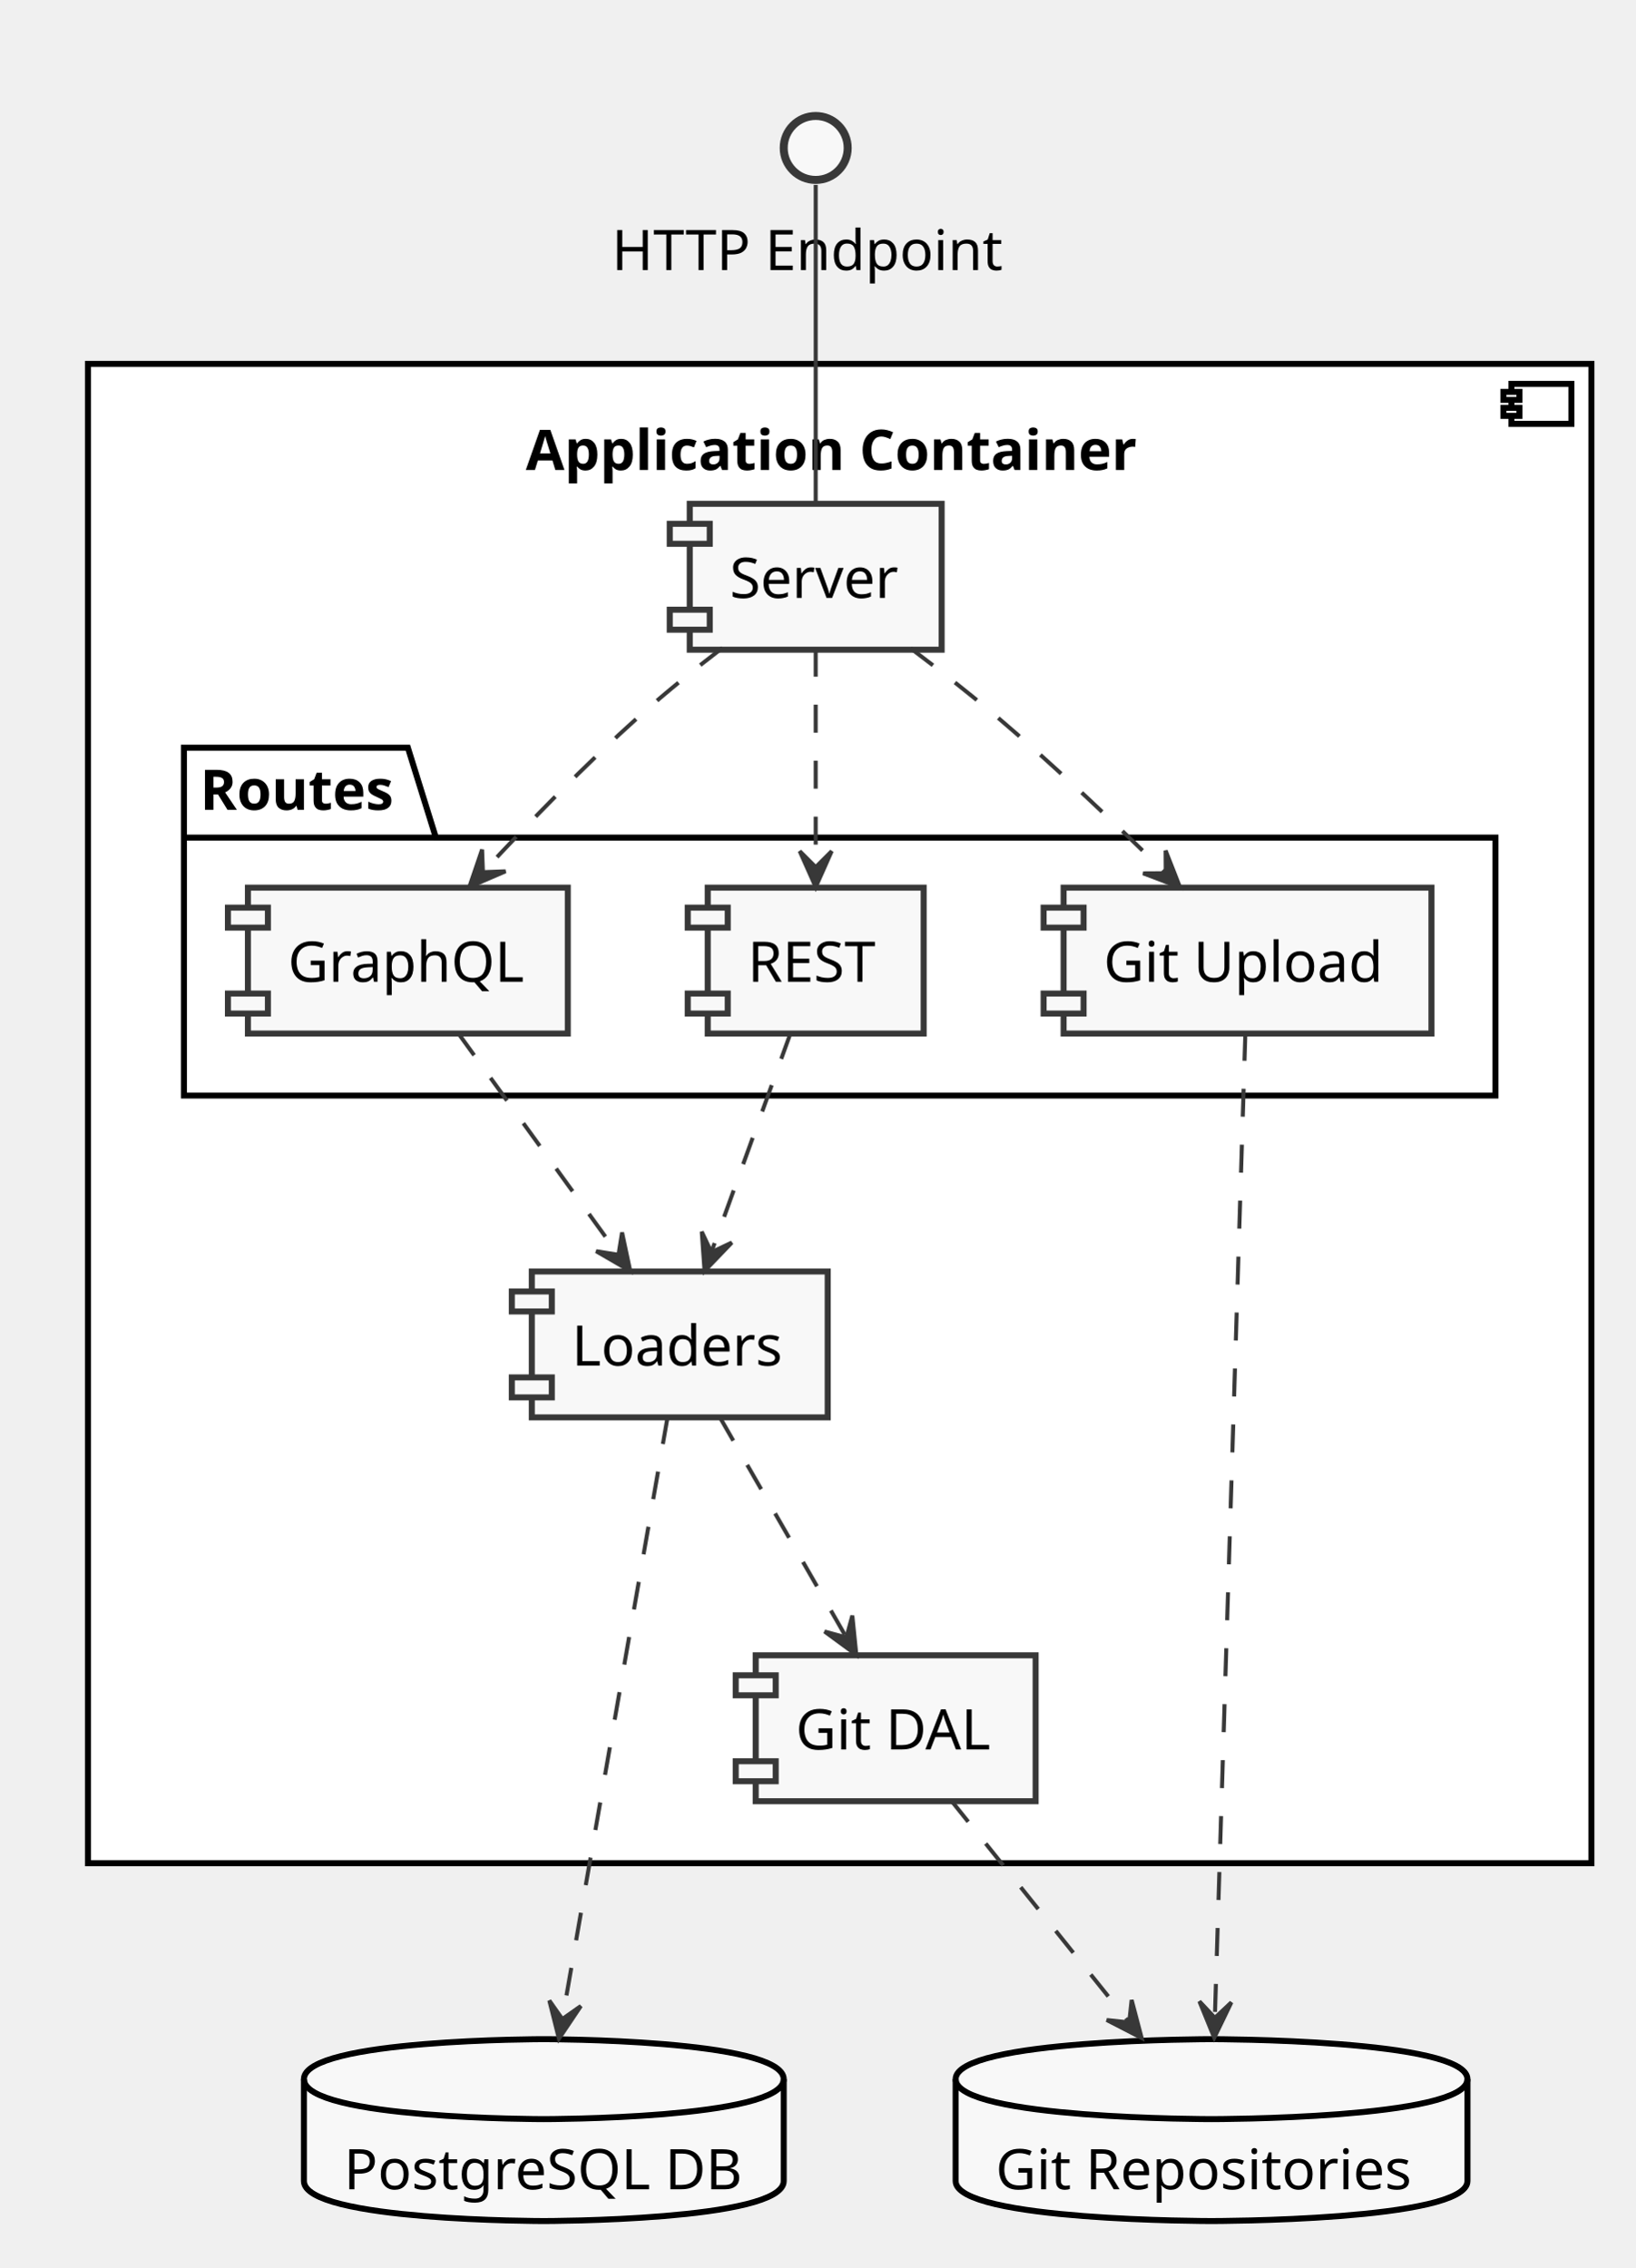
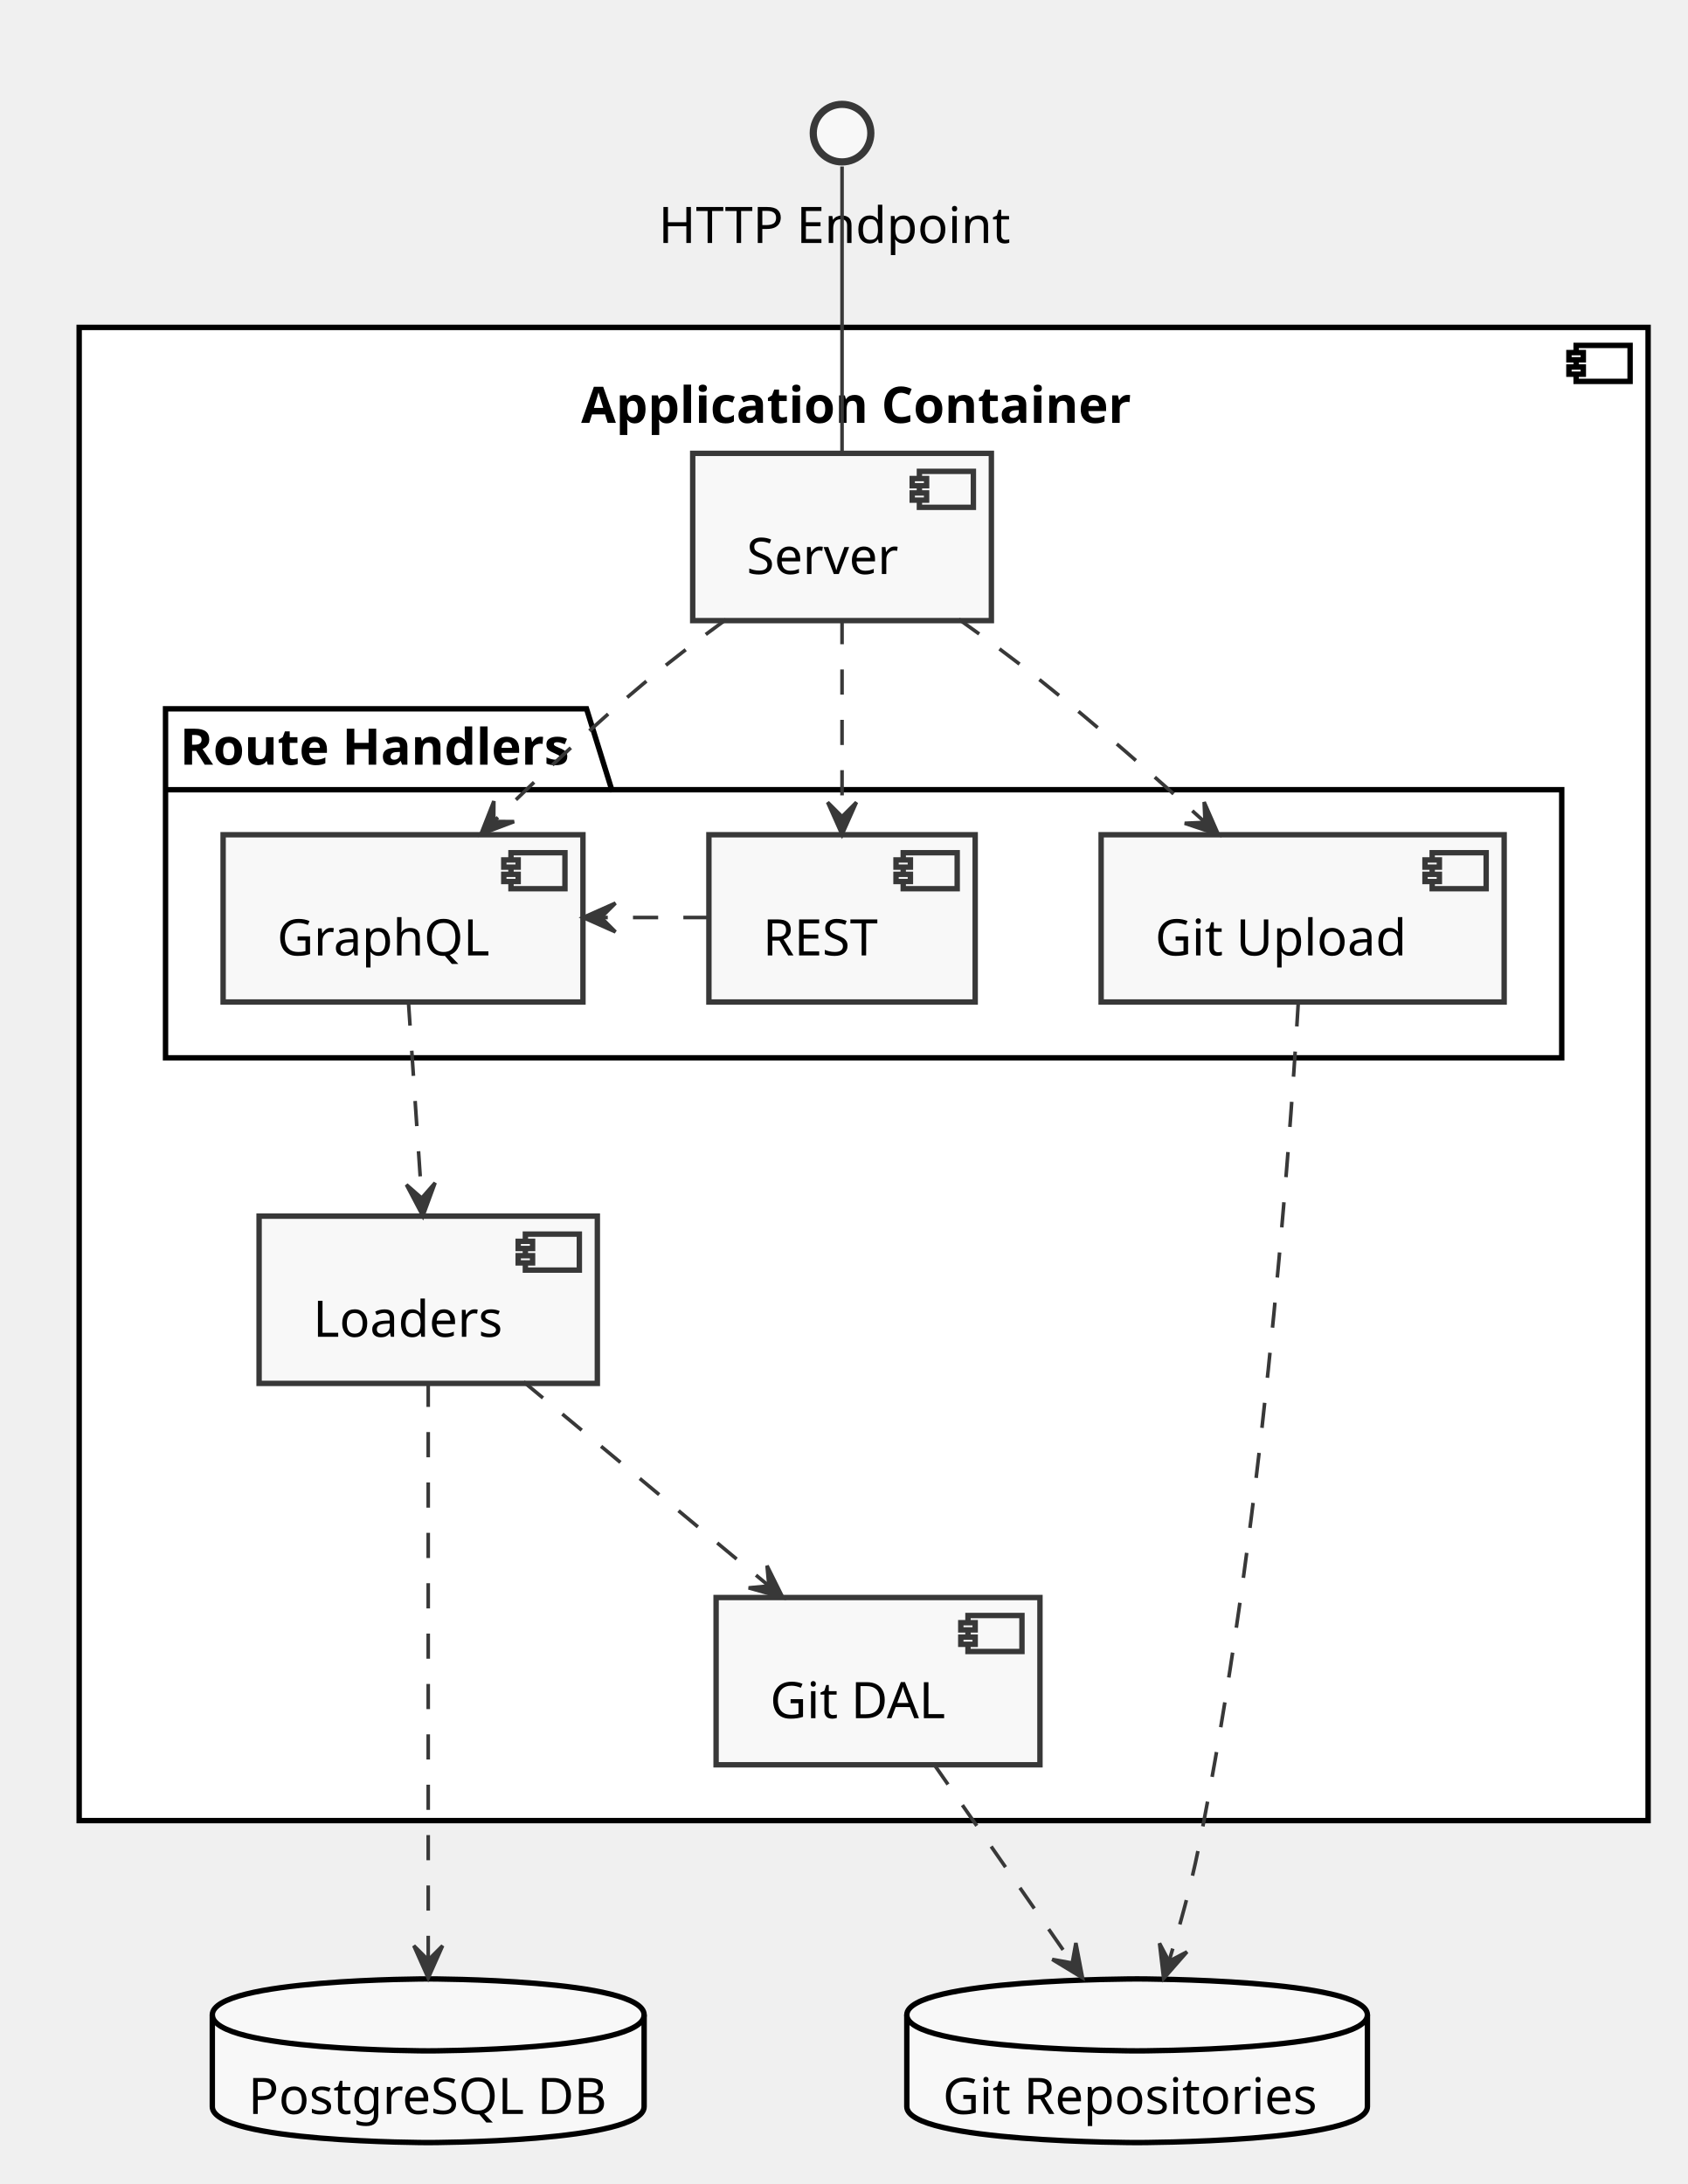
- <svg xmlns="http://www.w3.org/2000/svg" contentScriptType="application/ecmascript" contentStyleType="text/css" height="567px" preserveAspectRatio="none" style="width:409px;height:567px;" version="1.1" viewBox="0 0 409 567" width="409px" zoomAndPan="magnify">
+ <svg xmlns="http://www.w3.org/2000/svg" contentScriptType="application/ecmascript" contentStyleType="text/css" height="607px" preserveAspectRatio="none" style="width:469px;height:607px;" version="1.1" viewBox="0 0 469 607" width="469px" zoomAndPan="magnify">
  <defs />
  <g>
-     <rect fill="#FFFFFF" height="375" style="stroke: #000000; stroke-width: 1.5;" width="376" x="22" y="91" />
-     <rect fill="#FFFFFF" height="10" style="stroke: #000000; stroke-width: 1.5;" width="15" x="378" y="96" />
-     <rect fill="#FFFFFF" height="2" style="stroke: #000000; stroke-width: 1.5;" width="4" x="376" y="98" />
-     <rect fill="#FFFFFF" height="2" style="stroke: #000000; stroke-width: 1.5;" width="4" x="376" y="102" />
-     <text fill="#000000" font-family="sans-serif" font-size="14" font-weight="bold" lengthAdjust="spacingAndGlyphs" textLength="157" x="131.5" y="117.535">Application Container</text>
-     <polygon fill="#FFFFFF" points="46,187,102,187,109,209.488,374,209.488,374,274,46,274,46,187" style="stroke: #000000; stroke-width: 1.5;" />
-     <line style="stroke: #000000; stroke-width: 1.5;" x1="46" x2="109" y1="209.488" y2="209.488" />
-     <text fill="#000000" font-family="sans-serif" font-size="14" font-weight="bold" lengthAdjust="spacingAndGlyphs" textLength="50" x="50" y="202.535">Routes</text>
-     <rect fill="#F8F8F8" height="36.488" style="stroke: #383838; stroke-width: 1.5;" width="63" x="172.5" y="126" />
-     <rect fill="#F8F8F8" height="5" style="stroke: #383838; stroke-width: 1.5;" width="10" x="167.5" y="131" />
-     <rect fill="#F8F8F8" height="5" style="stroke: #383838; stroke-width: 1.5;" width="10" x="167.5" y="152.488" />
-     <text fill="#000000" font-family="sans-serif" font-size="14" lengthAdjust="spacingAndGlyphs" textLength="43" x="182.5" y="149.535">Server</text>
-     <rect fill="#F8F8F8" height="36.488" style="stroke: #383838; stroke-width: 1.5;" width="74" x="133" y="318" />
-     <rect fill="#F8F8F8" height="5" style="stroke: #383838; stroke-width: 1.5;" width="10" x="128" y="323" />
-     <rect fill="#F8F8F8" height="5" style="stroke: #383838; stroke-width: 1.5;" width="10" x="128" y="344.488" />
-     <text fill="#000000" font-family="sans-serif" font-size="14" lengthAdjust="spacingAndGlyphs" textLength="54" x="143" y="341.535">Loaders</text>
-     <rect fill="#F8F8F8" height="36.488" style="stroke: #383838; stroke-width: 1.5;" width="70" x="189" y="414" />
-     <rect fill="#F8F8F8" height="5" style="stroke: #383838; stroke-width: 1.5;" width="10" x="184" y="419" />
-     <rect fill="#F8F8F8" height="5" style="stroke: #383838; stroke-width: 1.5;" width="10" x="184" y="440.488" />
-     <text fill="#000000" font-family="sans-serif" font-size="14" lengthAdjust="spacingAndGlyphs" textLength="50" x="199" y="437.535">Git DAL</text>
-     <rect fill="#F8F8F8" height="36.488" style="stroke: #383838; stroke-width: 1.5;" width="92" x="266" y="222" />
-     <rect fill="#F8F8F8" height="5" style="stroke: #383838; stroke-width: 1.5;" width="10" x="261" y="227" />
-     <rect fill="#F8F8F8" height="5" style="stroke: #383838; stroke-width: 1.5;" width="10" x="261" y="248.488" />
-     <text fill="#000000" font-family="sans-serif" font-size="14" lengthAdjust="spacingAndGlyphs" textLength="72" x="276" y="245.535">Git Upload</text>
-     <rect fill="#F8F8F8" height="36.488" style="stroke: #383838; stroke-width: 1.5;" width="54" x="177" y="222" />
-     <rect fill="#F8F8F8" height="5" style="stroke: #383838; stroke-width: 1.5;" width="10" x="172" y="227" />
-     <rect fill="#F8F8F8" height="5" style="stroke: #383838; stroke-width: 1.5;" width="10" x="172" y="248.488" />
-     <text fill="#000000" font-family="sans-serif" font-size="14" lengthAdjust="spacingAndGlyphs" textLength="34" x="187" y="245.535">REST</text>
-     <rect fill="#F8F8F8" height="36.488" style="stroke: #383838; stroke-width: 1.5;" width="80" x="62" y="222" />
-     <rect fill="#F8F8F8" height="5" style="stroke: #383838; stroke-width: 1.5;" width="10" x="57" y="227" />
-     <rect fill="#F8F8F8" height="5" style="stroke: #383838; stroke-width: 1.5;" width="10" x="57" y="248.488" />
-     <text fill="#000000" font-family="sans-serif" font-size="14" lengthAdjust="spacingAndGlyphs" textLength="60" x="72" y="245.535">GraphQL</text>
-     <path d="M239,520 C239,510 303,510 303,510 C303,510 367,510 367,520 L367,545.488 C367,555.488 303,555.488 303,555.488 C303,555.488 239,555.488 239,545.488 L239,520 " fill="#F8F8F8" style="stroke: #000000; stroke-width: 1.5;" />
-     <path d="M239,520 C239,530 303,530 303,530 C303,530 367,530 367,520 " fill="none" style="stroke: #000000; stroke-width: 1.5;" />
-     <text fill="#000000" font-family="sans-serif" font-size="14" lengthAdjust="spacingAndGlyphs" textLength="108" x="249" y="547.535">Git Repositories</text>
-     <path d="M76,520 C76,510 136,510 136,510 C136,510 196,510 196,520 L196,545.488 C196,555.488 136,555.488 136,555.488 C136,555.488 76,555.488 76,545.488 L76,520 " fill="#F8F8F8" style="stroke: #000000; stroke-width: 1.5;" />
-     <path d="M76,520 C76,530 136,530 136,530 C136,530 196,530 196,520 " fill="none" style="stroke: #000000; stroke-width: 1.5;" />
-     <text fill="#000000" font-family="sans-serif" font-size="14" lengthAdjust="spacingAndGlyphs" textLength="100" x="86" y="547.535">PostgreSQL DB</text>
-     <ellipse cx="204" cy="37" fill="#F8F8F8" rx="8" ry="8" style="stroke: #383838; stroke-width: 2.0;" />
-     <text fill="#000000" font-family="sans-serif" font-size="14" lengthAdjust="spacingAndGlyphs" textLength="102" x="153" y="67.535">HTTP Endpoint</text>
-     <path d="M204,46.24 C204,63.35 204,103.06 204,125.93 " fill="none" id="HTTP-Server" style="stroke: #383838; stroke-width: 1.0;" />
-     <path d="M227.75,162.15 C234.73,167.4 242.28,173.3 249,179 C263.71,191.49 279.43,206.46 291.49,218.32 " fill="none" id="Server-&gt;GitUpload" style="stroke: #383838; stroke-width: 1.0; stroke-dasharray: 7.0,7.0;" />
-     <polygon fill="#383838" points="295.11,221.9,291.519,212.729,291.553,218.386,285.896,218.42,295.11,221.9" style="stroke: #383838; stroke-width: 1.0;" />
-     <path d="M311.46,258.3 C309.95,307.03 305.66,445.7 303.83,504.56 " fill="none" id="GitUpload-&gt;GitRepos" style="stroke: #383838; stroke-width: 1.0; stroke-dasharray: 7.0,7.0;" />
-     <polygon fill="#383838" points="303.68,509.66,307.961,500.79,303.837,504.663,299.965,500.539,303.68,509.66" style="stroke: #383838; stroke-width: 1.0;" />
-     <path d="M180.66,162.04 C173.83,167.28 166.47,173.21 160,179 C146.33,191.24 131.98,206.06 120.98,217.91 " fill="none" id="Server-&gt;GraphQL" style="stroke: #383838; stroke-width: 1.0; stroke-dasharray: 7.0,7.0;" />
-     <polygon fill="#383838" points="117.38,221.8,126.43,217.915,120.777,218.131,120.56,212.479,117.38,221.8" style="stroke: #383838; stroke-width: 1.0;" />
-     <path d="M204,162.24 C204,177.48 204,199.81 204,216.46 " fill="none" id="Server-&gt;REST" style="stroke: #383838; stroke-width: 1.0; stroke-dasharray: 7.0,7.0;" />
-     <polygon fill="#383838" points="204,221.87,208,212.87,204,216.87,200,212.87,204,221.87" style="stroke: #383838; stroke-width: 1.0;" />
-     <path d="M197.76,258.24 C192.2,273.61 184.04,296.2 178,312.89 " fill="none" id="REST-&gt;Loaders" style="stroke: #383838; stroke-width: 1.0; stroke-dasharray: 7.0,7.0;" />
-     <polygon fill="#383838" points="176.2,317.87,183.023,310.767,177.901,313.168,175.5,308.046,176.2,317.87" style="stroke: #383838; stroke-width: 1.0;" />
-     <path d="M114.47,258.24 C125.78,273.88 142.49,296.98 154.63,313.75 " fill="none" id="GraphQL-&gt;Loaders" style="stroke: #383838; stroke-width: 1.0; stroke-dasharray: 7.0,7.0;" />
-     <polygon fill="#383838" points="157.61,317.87,155.57,308.235,154.677,313.821,149.091,312.928,157.61,317.87" style="stroke: #383838; stroke-width: 1.0;" />
-     <path d="M166.98,354.26 C161.04,388.25 147.79,464.06 140.69,504.65 " fill="none" id="Loaders-&gt;Postgres" style="stroke: #383838; stroke-width: 1.0; stroke-dasharray: 7.0,7.0;" />
-     <polygon fill="#383838" points="139.78,509.89,145.263,501.709,140.637,504.964,137.381,500.338,139.78,509.89" style="stroke: #383838; stroke-width: 1.0;" />
-     <path d="M179.9,354.24 C188.81,369.74 201.93,392.59 211.55,409.32 " fill="none" id="Loaders-&gt;GitDAL" style="stroke: #383838; stroke-width: 1.0; stroke-dasharray: 7.0,7.0;" />
-     <polygon fill="#383838" points="214.16,413.87,213.161,404.072,211.676,409.531,206.218,408.046,214.16,413.87" style="stroke: #383838; stroke-width: 1.0;" />
-     <path d="M237.76,450.16 C249.99,465.4 268.04,487.91 282.06,505.39 " fill="none" id="GitDAL-&gt;GitRepos" style="stroke: #383838; stroke-width: 1.0; stroke-dasharray: 7.0,7.0;" />
-     <polygon fill="#383838" points="285.53,509.72,283.019,500.197,282.401,505.82,276.778,505.203,285.53,509.72" style="stroke: #383838; stroke-width: 1.0;" />
+     <rect fill="#FFFFFF" height="415" style="stroke: #000000; stroke-width: 1.5;" width="436" x="22" y="91" />
+     <rect fill="#FFFFFF" height="10" style="stroke: #000000; stroke-width: 1.5;" width="15" x="438" y="96" />
+     <rect fill="#FFFFFF" height="2" style="stroke: #000000; stroke-width: 1.5;" width="4" x="436" y="98" />
+     <rect fill="#FFFFFF" height="2" style="stroke: #000000; stroke-width: 1.5;" width="4" x="436" y="102" />
+     <text fill="#000000" font-family="sans-serif" font-size="14" font-weight="bold" lengthAdjust="spacingAndGlyphs" textLength="157" x="161.5" y="117.535">Application Container</text>
+     <polygon fill="#FFFFFF" points="46,197,163,197,170,219.488,434,219.488,434,294,46,294,46,197" style="stroke: #000000; stroke-width: 1.5;" />
+     <line style="stroke: #000000; stroke-width: 1.5;" x1="46" x2="170" y1="219.488" y2="219.488" />
+     <text fill="#000000" font-family="sans-serif" font-size="14" font-weight="bold" lengthAdjust="spacingAndGlyphs" textLength="111" x="50" y="212.535">Route Handlers</text>
+     <rect fill="#F8F8F8" height="46.488" style="stroke: #383838; stroke-width: 1.5;" width="83" x="192.5" y="126" />
+     <rect fill="#F8F8F8" height="10" style="stroke: #383838; stroke-width: 1.5;" width="15" x="255.5" y="131" />
+     <rect fill="#F8F8F8" height="2" style="stroke: #383838; stroke-width: 1.5;" width="4" x="253.5" y="133" />
+     <rect fill="#F8F8F8" height="2" style="stroke: #383838; stroke-width: 1.5;" width="4" x="253.5" y="137" />
+     <text fill="#000000" font-family="sans-serif" font-size="14" lengthAdjust="spacingAndGlyphs" textLength="43" x="207.5" y="159.535">Server</text>
+     <rect fill="#F8F8F8" height="46.488" style="stroke: #383838; stroke-width: 1.5;" width="94" x="72" y="338" />
+     <rect fill="#F8F8F8" height="10" style="stroke: #383838; stroke-width: 1.5;" width="15" x="146" y="343" />
+     <rect fill="#F8F8F8" height="2" style="stroke: #383838; stroke-width: 1.5;" width="4" x="144" y="345" />
+     <rect fill="#F8F8F8" height="2" style="stroke: #383838; stroke-width: 1.5;" width="4" x="144" y="349" />
+     <text fill="#000000" font-family="sans-serif" font-size="14" lengthAdjust="spacingAndGlyphs" textLength="54" x="87" y="371.535">Loaders</text>
+     <rect fill="#F8F8F8" height="46.488" style="stroke: #383838; stroke-width: 1.5;" width="90" x="199" y="444" />
+     <rect fill="#F8F8F8" height="10" style="stroke: #383838; stroke-width: 1.5;" width="15" x="269" y="449" />
+     <rect fill="#F8F8F8" height="2" style="stroke: #383838; stroke-width: 1.5;" width="4" x="267" y="451" />
+     <rect fill="#F8F8F8" height="2" style="stroke: #383838; stroke-width: 1.5;" width="4" x="267" y="455" />
+     <text fill="#000000" font-family="sans-serif" font-size="14" lengthAdjust="spacingAndGlyphs" textLength="50" x="214" y="477.535">Git DAL</text>
+     <rect fill="#F8F8F8" height="46.488" style="stroke: #383838; stroke-width: 1.5;" width="112" x="306" y="232" />
+     <rect fill="#F8F8F8" height="10" style="stroke: #383838; stroke-width: 1.5;" width="15" x="398" y="237" />
+     <rect fill="#F8F8F8" height="2" style="stroke: #383838; stroke-width: 1.5;" width="4" x="396" y="239" />
+     <rect fill="#F8F8F8" height="2" style="stroke: #383838; stroke-width: 1.5;" width="4" x="396" y="243" />
+     <text fill="#000000" font-family="sans-serif" font-size="14" lengthAdjust="spacingAndGlyphs" textLength="72" x="321" y="265.535">Git Upload</text>
+     <rect fill="#F8F8F8" height="46.488" style="stroke: #383838; stroke-width: 1.5;" width="74" x="197" y="232" />
+     <rect fill="#F8F8F8" height="10" style="stroke: #383838; stroke-width: 1.5;" width="15" x="251" y="237" />
+     <rect fill="#F8F8F8" height="2" style="stroke: #383838; stroke-width: 1.5;" width="4" x="249" y="239" />
+     <rect fill="#F8F8F8" height="2" style="stroke: #383838; stroke-width: 1.5;" width="4" x="249" y="243" />
+     <text fill="#000000" font-family="sans-serif" font-size="14" lengthAdjust="spacingAndGlyphs" textLength="34" x="212" y="265.535">REST</text>
+     <rect fill="#F8F8F8" height="46.488" style="stroke: #383838; stroke-width: 1.5;" width="100" x="62" y="232" />
+     <rect fill="#F8F8F8" height="10" style="stroke: #383838; stroke-width: 1.5;" width="15" x="142" y="237" />
+     <rect fill="#F8F8F8" height="2" style="stroke: #383838; stroke-width: 1.5;" width="4" x="140" y="239" />
+     <rect fill="#F8F8F8" height="2" style="stroke: #383838; stroke-width: 1.5;" width="4" x="140" y="243" />
+     <text fill="#000000" font-family="sans-serif" font-size="14" lengthAdjust="spacingAndGlyphs" textLength="60" x="77" y="265.535">GraphQL</text>
+     <path d="M252,560 C252,550 316,550 316,550 C316,550 380,550 380,560 L380,585.488 C380,595.488 316,595.488 316,595.488 C316,595.488 252,595.488 252,585.488 L252,560 " fill="#F8F8F8" style="stroke: #000000; stroke-width: 1.5;" />
+     <path d="M252,560 C252,570 316,570 316,570 C316,570 380,570 380,560 " fill="none" style="stroke: #000000; stroke-width: 1.5;" />
+     <text fill="#000000" font-family="sans-serif" font-size="14" lengthAdjust="spacingAndGlyphs" textLength="108" x="262" y="587.535">Git Repositories</text>
+     <path d="M59,560 C59,550 119,550 119,550 C119,550 179,550 179,560 L179,585.488 C179,595.488 119,595.488 119,595.488 C119,595.488 59,595.488 59,585.488 L59,560 " fill="#F8F8F8" style="stroke: #000000; stroke-width: 1.5;" />
+     <path d="M59,560 C59,570 119,570 119,570 C119,570 179,570 179,560 " fill="none" style="stroke: #000000; stroke-width: 1.5;" />
+     <text fill="#000000" font-family="sans-serif" font-size="14" lengthAdjust="spacingAndGlyphs" textLength="100" x="69" y="587.535">PostgreSQL DB</text>
+     <ellipse cx="234" cy="37" fill="#F8F8F8" rx="8" ry="8" style="stroke: #383838; stroke-width: 2.0;" />
+     <text fill="#000000" font-family="sans-serif" font-size="14" lengthAdjust="spacingAndGlyphs" textLength="102" x="183" y="67.535">HTTP Endpoint</text>
+     <path d="M234,46.27 C234,62.96 234,101.16 234,125.71 " fill="none" id="HTTP-Server" style="stroke: #383838; stroke-width: 1.0;" />
+     <path d="M196.9,255 C187,255 177.11,255 167.21,255 " fill="none" id="REST-&gt;GraphQL" style="stroke: #383838; stroke-width: 1.0; stroke-dasharray: 7.0,7.0;" />
+     <polygon fill="#383838" points="162.04,255,171.04,259,167.04,255,171.04,251,162.04,255" style="stroke: #383838; stroke-width: 1.0;" />
+     <path d="M266.43,172.1 C273.96,177.47 281.86,183.31 289,189 C304.66,201.46 321.38,216.23 334.86,228.54 " fill="none" id="Server-&gt;GitUpload" style="stroke: #383838; stroke-width: 1.0; stroke-dasharray: 7.0,7.0;" />
+     <polygon fill="#383838" points="338.57,231.94,334.629,222.914,334.881,228.565,329.229,228.817,338.57,231.94" style="stroke: #383838; stroke-width: 1.0;" />
+     <path d="M360.81,278.29 C358.14,323.25 350.44,427.85 333,514 C330.92,524.25 327.86,535.32 324.9,544.97 " fill="none" id="GitUpload-&gt;GitRepos" style="stroke: #383838; stroke-width: 1.0; stroke-dasharray: 7.0,7.0;" />
+     <polygon fill="#383838" points="323.37,549.88,329.865,542.476,324.856,545.106,322.226,540.098,323.37,549.88" style="stroke: #383838; stroke-width: 1.0;" />
+     <path d="M201.76,172.18 C194.46,177.51 186.84,183.3 180,189 C165.33,201.21 149.87,215.83 137.41,228.1 " fill="none" id="Server-&gt;GraphQL" style="stroke: #383838; stroke-width: 1.0; stroke-dasharray: 7.0,7.0;" />
+     <polygon fill="#383838" points="133.65,231.83,142.864,228.35,137.207,228.316,137.241,222.659,133.65,231.83" style="stroke: #383838; stroke-width: 1.0;" />
+     <path d="M234,172.06 C234,188.05 234,209.78 234,226.84 " fill="none" id="Server-&gt;REST" style="stroke: #383838; stroke-width: 1.0; stroke-dasharray: 7.0,7.0;" />
+     <polygon fill="#383838" points="234,231.98,238,222.98,234,226.98,230,222.98,234,231.98" style="stroke: #383838; stroke-width: 1.0;" />
+     <path d="M113.48,278.06 C114.56,294.05 116.02,315.78 117.17,332.84 " fill="none" id="GraphQL-&gt;Loaders" style="stroke: #383838; stroke-width: 1.0; stroke-dasharray: 7.0,7.0;" />
+     <polygon fill="#383838" points="117.52,337.98,120.919,328.736,117.191,332.991,112.937,329.262,117.52,337.98" style="stroke: #383838; stroke-width: 1.0;" />
+     <path d="M119,384.02 C119,422.71 119,502.73 119,544.61 " fill="none" id="Loaders-&gt;Postgres" style="stroke: #383838; stroke-width: 1.0; stroke-dasharray: 7.0,7.0;" />
+     <polygon fill="#383838" points="119,549.77,123,540.77,119,544.77,115,540.77,119,549.77" style="stroke: #383838; stroke-width: 1.0;" />
+     <path d="M145.51,384.06 C165.4,400.6 192.66,423.28 213.46,440.59 " fill="none" id="Loaders-&gt;GitDAL" style="stroke: #383838; stroke-width: 1.0; stroke-dasharray: 7.0,7.0;" />
+     <polygon fill="#383838" points="217.53,443.98,213.154,435.157,213.681,440.789,208.048,441.315,217.53,443.98" style="stroke: #383838; stroke-width: 1.0;" />
+     <path d="M259.45,490.2 C270.72,506.41 286.04,528.44 297.89,545.47 " fill="none" id="GitDAL-&gt;GitRepos" style="stroke: #383838; stroke-width: 1.0; stroke-dasharray: 7.0,7.0;" />
+     <polygon fill="#383838" points="300.83,549.69,298.982,540.016,297.978,545.583,292.411,544.579,300.83,549.69" style="stroke: #383838; stroke-width: 1.0;" />
  </g>
</svg>
